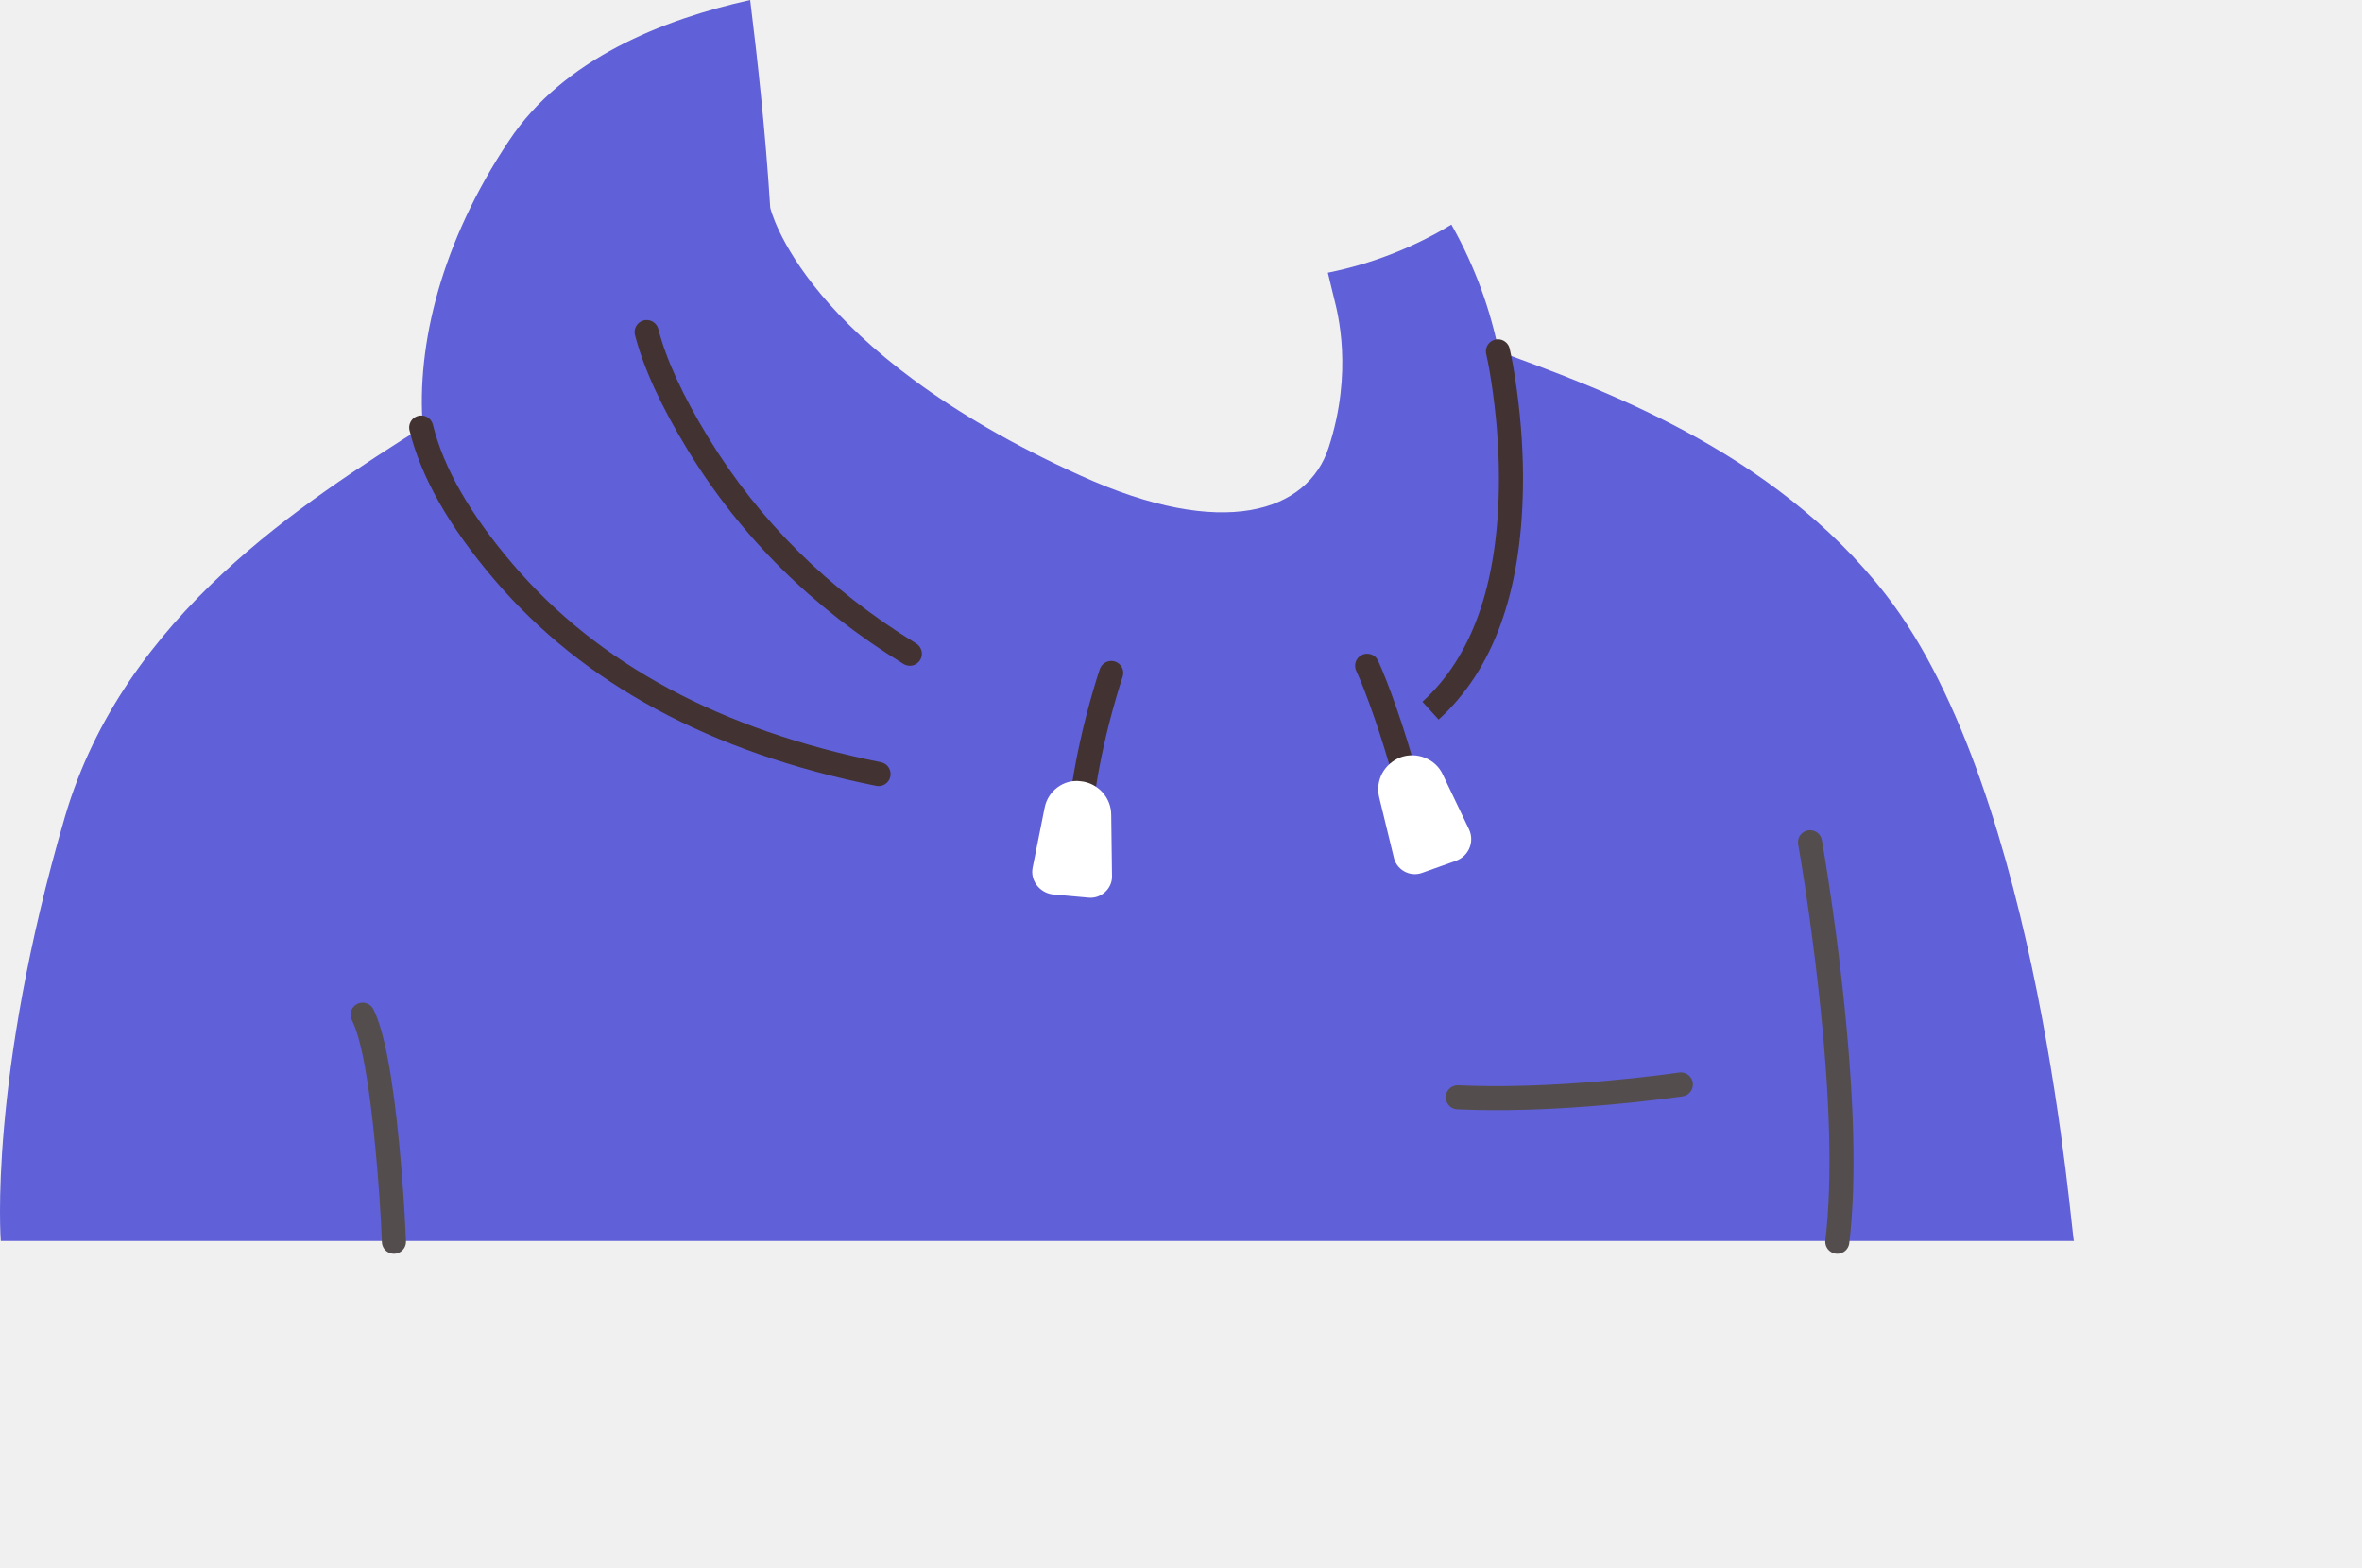
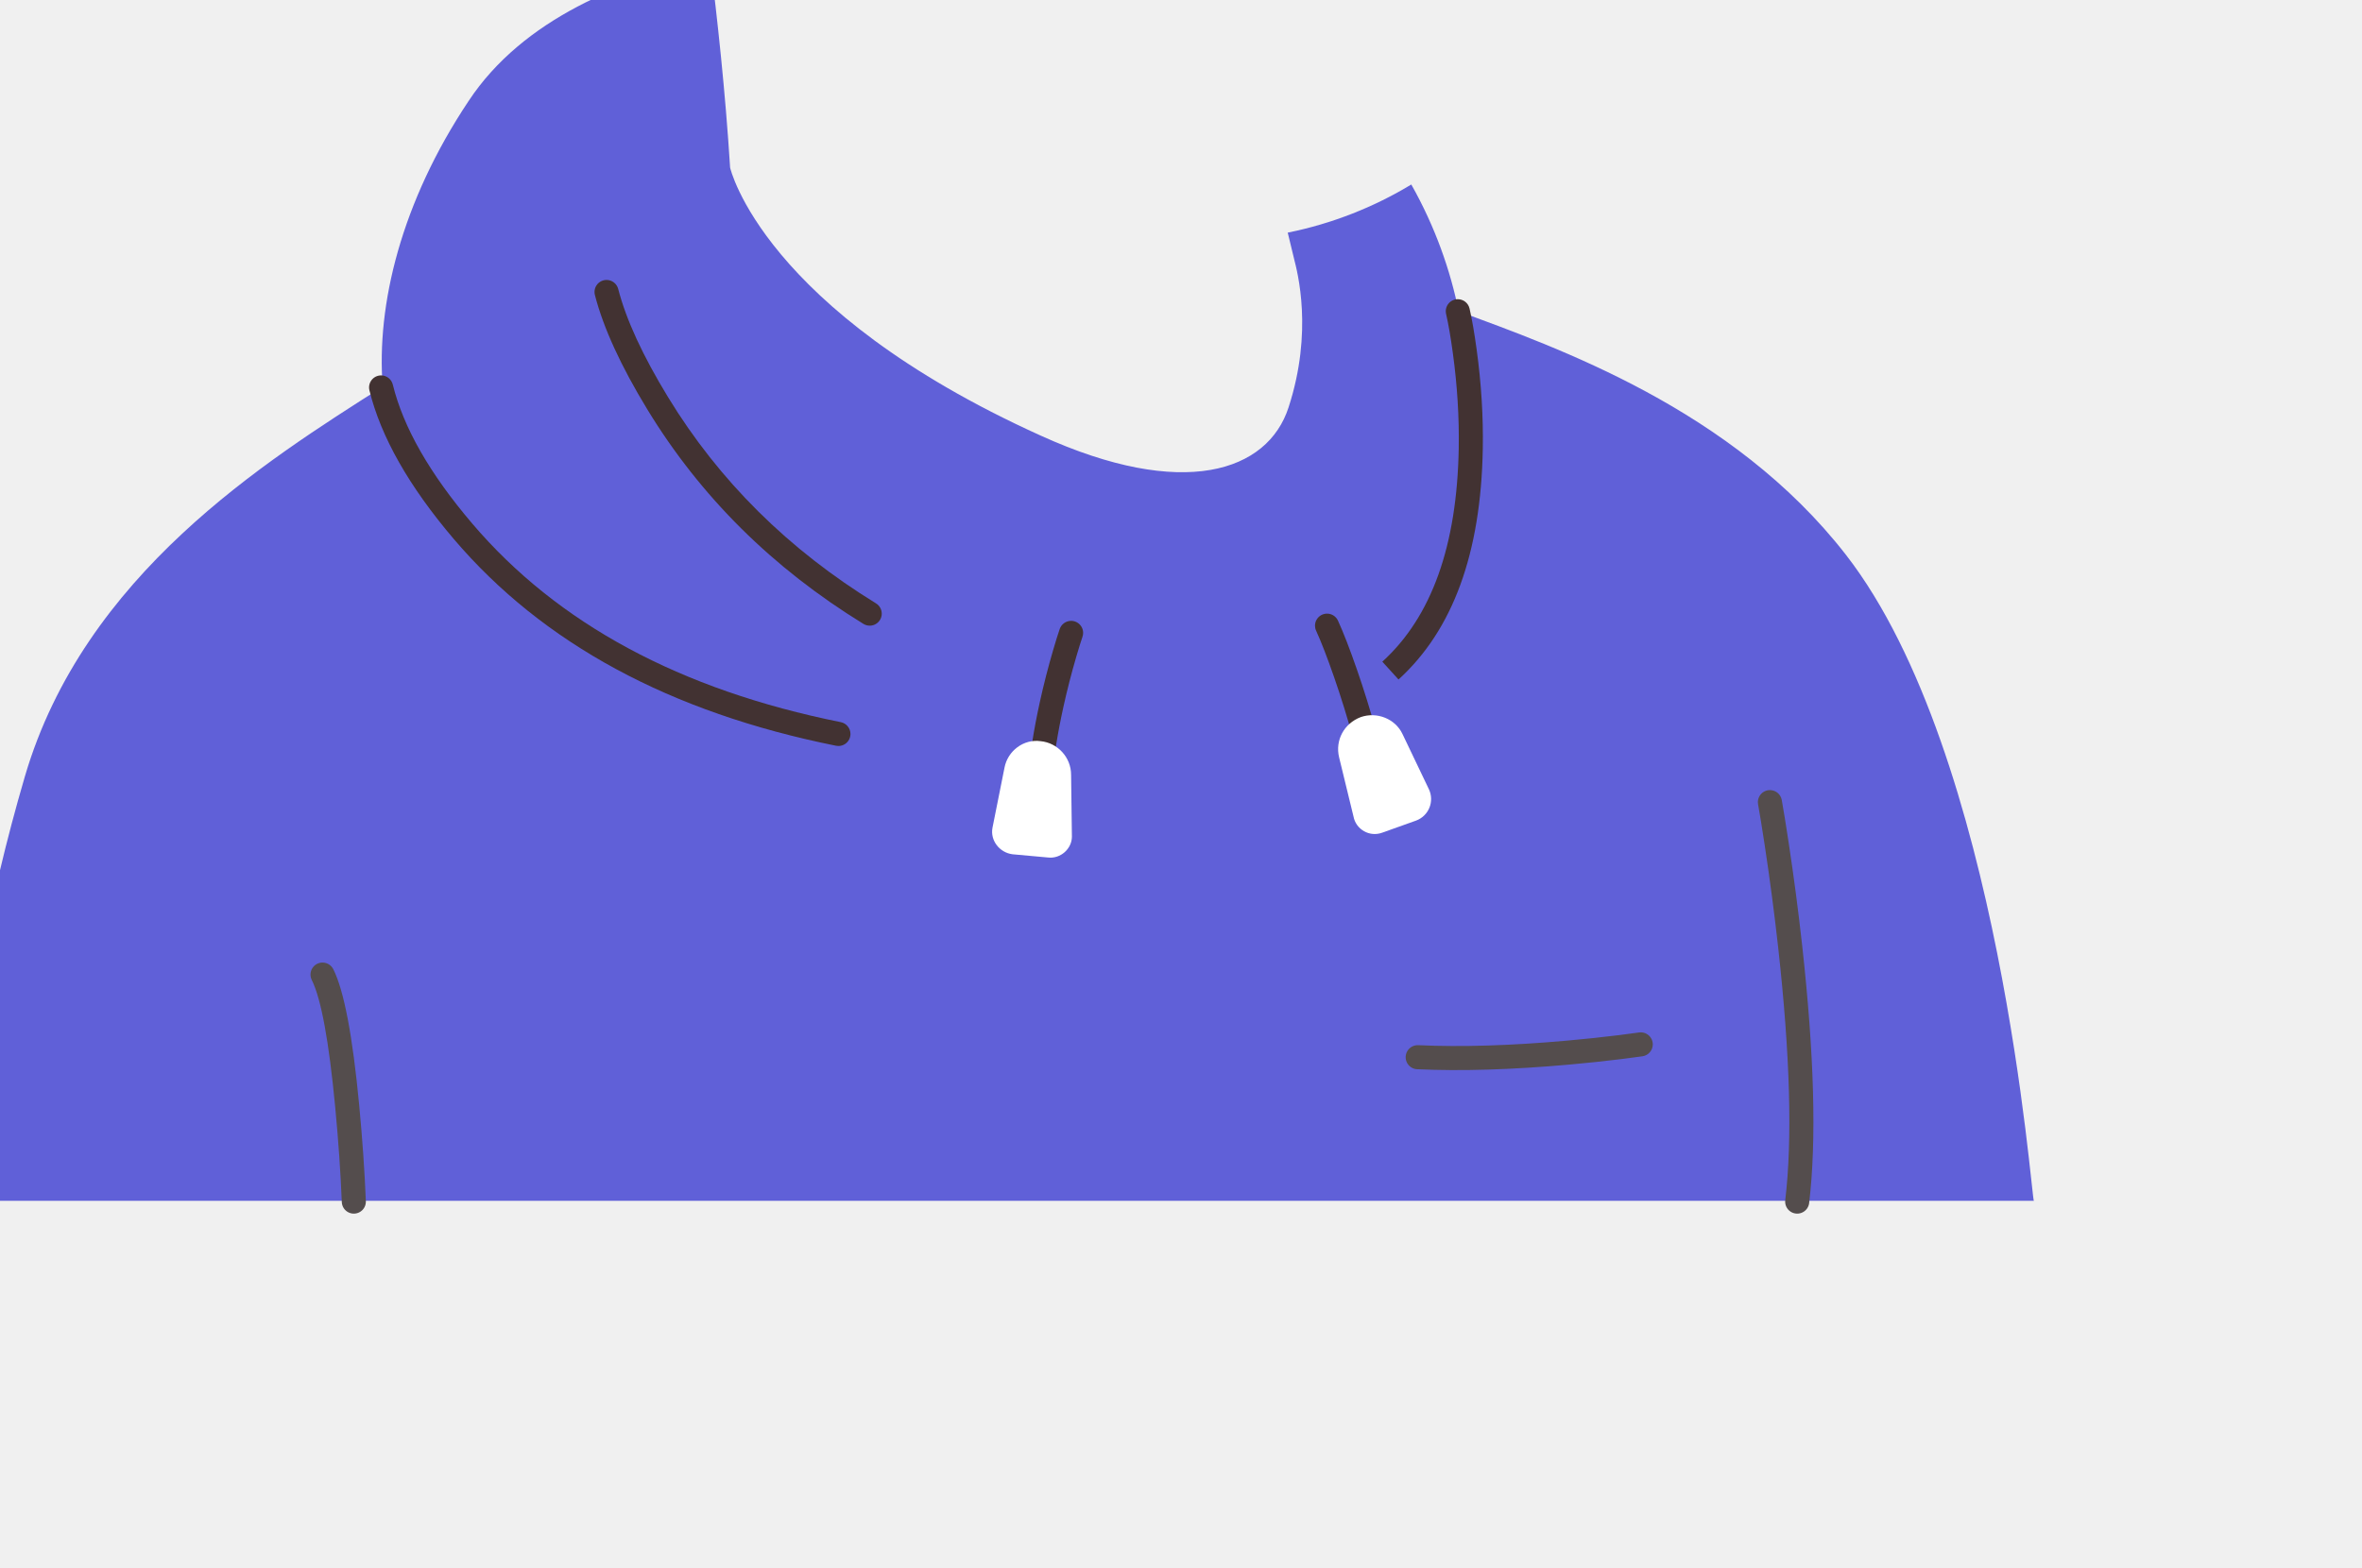
<svg xmlns="http://www.w3.org/2000/svg" fill="none" version="1.1" width="294.396" height="195.422" viewBox="0 0 294.396 195.422">
-   <g>
+   <g transform="translate(-5 -5)">
    <g>
      <path d="M0.1,154.7C0.1,154.7,-1.5,134.6,8.1,101.8C15.5,76.6,38.1,62.5,52.7,53.2C51.9,43,55,30.2,63.4,17.6C70.2,7.3,82.7,2.4,93.5,-0C94.4,7.3,95.4,16.3,96,25.9C96,25.9,100,43.6,134.7,59.3C152.5,67.4,163,63.8,165.6,55.8C168.7,46.3,166.7,38.9,166.3,37.3C166.3,37.3,165.5,34,165.5,34C171,32.9,176.3,30.8,180.9,28C183.9,33.3,185.8,38.8,186.8,43.8C198.9,48.3,220.9,55.9,235.1,74.2C254.4,99.1,258.2,154.8,258.5,154.7C258.5,154.7,0.1,154.7,0.1,154.7Z" fill="#6060D8" fill-opacity="1" />
    </g>
    <g>
      <path d="M79.147,41.774Q79.1,41.59,79.1,41.4Q79.1,41.326,79.107,41.253Q79.114,41.18,79.129,41.107Q79.143,41.035,79.164,40.965Q79.186,40.894,79.214,40.826Q79.242,40.758,79.277,40.693Q79.312,40.628,79.353,40.567Q79.394,40.505,79.44,40.448Q79.487,40.391,79.539,40.339Q79.591,40.287,79.648,40.24Q79.705,40.194,79.767,40.153Q79.828,40.112,79.893,40.077Q79.958,40.042,80.026,40.014Q80.094,39.986,80.164,39.965Q80.235,39.943,80.307,39.929Q80.38,39.914,80.453,39.907Q80.526,39.9,80.6,39.9Q80.724,39.9,80.846,39.92Q80.969,39.941,81.086,39.981Q81.204,40.021,81.313,40.08Q81.422,40.139,81.52,40.215Q81.618,40.291,81.702,40.383Q81.786,40.474,81.854,40.578Q81.922,40.681,81.972,40.795Q82.023,40.908,82.053,41.029Q83.525,46.742,88.273,54.527Q97.809,70.163,114.184,80.221L114.185,80.222Q114.349,80.322,114.482,80.461Q114.615,80.6,114.709,80.768Q114.803,80.936,114.851,81.122Q114.9,81.308,114.9,81.5Q114.9,81.574,114.893,81.647Q114.885,81.72,114.871,81.793Q114.857,81.865,114.835,81.935Q114.814,82.006,114.786,82.074Q114.757,82.142,114.723,82.207Q114.688,82.272,114.647,82.333Q114.606,82.395,114.559,82.452Q114.513,82.509,114.461,82.561Q114.408,82.613,114.351,82.659Q114.294,82.706,114.233,82.747Q114.172,82.788,114.107,82.823Q114.042,82.858,113.974,82.886Q113.906,82.914,113.835,82.935Q113.765,82.957,113.692,82.971Q113.62,82.986,113.547,82.993Q113.474,83,113.4,83Q113.192,83,112.992,82.943Q112.792,82.887,112.615,82.778L112.614,82.778Q112.612,82.777,112.61,82.775Q95.623,72.34,85.712,56.089Q80.73,47.921,79.147,41.774L79.147,41.774L79.147,41.774Z" fill-rule="evenodd" fill="#423232" fill-opacity="1" />
    </g>
    <g>
      <path d="M188.162,43.462Q188.622,45.456,189.055,48.627Q189.917,54.938,189.812,60.951Q189.473,80.459,179.315,89.705Q179.312,89.707,179.31,89.709L179.309,89.71L177.291,87.49Q186.496,79.117,186.813,60.899Q186.913,55.116,186.083,49.033Q185.669,45.999,185.239,44.14L185.239,44.138L185.239,44.138Q185.2,43.971,185.2,43.8Q185.2,43.726,185.207,43.653Q185.215,43.58,185.229,43.507Q185.243,43.435,185.265,43.365Q185.286,43.294,185.314,43.226Q185.342,43.158,185.377,43.093Q185.412,43.028,185.453,42.967Q185.494,42.905,185.541,42.848Q185.587,42.791,185.639,42.739Q185.692,42.687,185.748,42.64Q185.805,42.594,185.867,42.553Q185.928,42.512,185.993,42.477Q186.058,42.442,186.126,42.414Q186.194,42.386,186.265,42.365Q186.335,42.343,186.407,42.329Q186.48,42.314,186.553,42.307Q186.626,42.3,186.7,42.3Q186.826,42.3,186.951,42.321Q187.075,42.342,187.194,42.384Q187.314,42.425,187.424,42.486Q187.535,42.547,187.634,42.626Q187.732,42.704,187.817,42.798Q187.901,42.892,187.968,42.999Q188.036,43.106,188.084,43.222Q188.133,43.339,188.161,43.462L188.162,43.462Z" fill-rule="evenodd" fill="#423232" fill-opacity="1" />
    </g>
    <g>
      <path d="M139.919,84.386Q140,84.149,140,83.9Q140,83.826,139.993,83.753Q139.986,83.68,139.971,83.607Q139.957,83.535,139.935,83.465Q139.914,83.394,139.886,83.326Q139.858,83.258,139.823,83.193Q139.788,83.128,139.747,83.067Q139.706,83.005,139.66,82.948Q139.613,82.891,139.561,82.839Q139.509,82.787,139.452,82.74Q139.395,82.694,139.333,82.653Q139.272,82.612,139.207,82.577Q139.142,82.542,139.074,82.514Q139.006,82.486,138.935,82.465Q138.865,82.443,138.793,82.429Q138.72,82.414,138.647,82.407Q138.574,82.4,138.5,82.4Q138.383,82.4,138.268,82.418Q138.153,82.436,138.042,82.472Q137.931,82.507,137.827,82.56Q137.723,82.612,137.628,82.68Q137.533,82.747,137.45,82.829Q137.366,82.911,137.297,83.004Q137.227,83.098,137.173,83.201Q137.119,83.304,137.081,83.414L137.08,83.416Q136.745,84.397,136.27,86.017Q135.324,89.245,134.61,92.49Q132.303,102.973,133.213,109.798Q133.231,109.932,133.273,110.061Q133.314,110.19,133.378,110.309Q133.442,110.428,133.526,110.534Q133.61,110.639,133.712,110.729Q133.814,110.818,133.93,110.887Q134.046,110.956,134.172,111.004Q134.299,111.052,134.432,111.076Q134.565,111.1,134.7,111.1Q134.774,111.1,134.847,111.093Q134.92,111.086,134.993,111.071Q135.065,111.057,135.135,111.035Q135.206,111.014,135.274,110.986Q135.342,110.958,135.407,110.923Q135.472,110.888,135.533,110.847Q135.595,110.806,135.652,110.759Q135.709,110.713,135.761,110.661Q135.813,110.609,135.86,110.552Q135.906,110.495,135.947,110.433Q135.988,110.372,136.023,110.307Q136.058,110.242,136.086,110.174Q136.114,110.106,136.135,110.035Q136.157,109.965,136.171,109.893Q136.186,109.82,136.193,109.747Q136.2,109.674,136.2,109.6Q136.2,109.5,136.187,109.402L136.186,109.399L136.186,109.396Q135.348,103.097,137.54,93.135Q138.232,89.99,139.149,86.861Q139.605,85.304,139.919,84.386Z" fill-rule="evenodd" fill="#423232" fill-opacity="1" />
    </g>
    <g>
      <path d="M171.764,82.376Q172.769,84.566,174.117,88.445Q176.799,96.161,178.568,104.692L178.569,104.695L178.569,104.695Q178.6,104.846,178.6,105Q178.6,105.074,178.593,105.147Q178.586,105.22,178.571,105.293Q178.557,105.365,178.536,105.435Q178.514,105.506,178.486,105.574Q178.458,105.642,178.423,105.707Q178.388,105.772,178.347,105.833Q178.306,105.895,178.26,105.952Q178.213,106.009,178.161,106.061Q178.109,106.113,178.052,106.159Q177.995,106.206,177.934,106.247Q177.872,106.288,177.807,106.323Q177.742,106.358,177.674,106.386Q177.606,106.414,177.536,106.435Q177.465,106.457,177.393,106.471Q177.321,106.486,177.247,106.493Q177.174,106.5,177.1,106.5Q176.972,106.5,176.845,106.478Q176.719,106.456,176.598,106.413Q176.477,106.37,176.365,106.307Q176.253,106.244,176.153,106.163Q176.054,106.082,175.969,105.985Q175.885,105.889,175.818,105.779Q175.752,105.669,175.705,105.55Q175.658,105.43,175.631,105.305Q173.901,96.963,171.283,89.43Q169.982,85.685,169.037,83.625Q168.9,83.328,168.9,83Q168.9,82.926,168.907,82.853Q168.915,82.78,168.929,82.707Q168.943,82.635,168.965,82.565Q168.986,82.494,169.014,82.426Q169.043,82.358,169.077,82.293Q169.112,82.228,169.153,82.167Q169.194,82.105,169.241,82.048Q169.287,81.991,169.34,81.939Q169.392,81.887,169.449,81.84Q169.506,81.794,169.567,81.753Q169.628,81.712,169.693,81.677Q169.758,81.642,169.826,81.614Q169.894,81.586,169.965,81.565Q170.035,81.543,170.108,81.529Q170.18,81.514,170.253,81.507Q170.326,81.5,170.4,81.5Q170.507,81.5,170.613,81.515Q170.719,81.53,170.822,81.561Q170.925,81.591,171.022,81.635Q171.12,81.68,171.21,81.737Q171.3,81.795,171.381,81.865Q171.462,81.935,171.532,82.016Q171.603,82.097,171.661,82.187Q171.719,82.277,171.764,82.374L171.764,82.376Z" fill-rule="evenodd" fill="#423232" fill-opacity="1" />
    </g>
    <g>
      <path d="M51.043,53.658Q51,53.481,51,53.3Q51,53.226,51.007,53.153Q51.014,53.08,51.029,53.007Q51.043,52.935,51.065,52.865Q51.086,52.794,51.114,52.726Q51.142,52.658,51.177,52.593Q51.212,52.528,51.253,52.467Q51.294,52.405,51.341,52.348Q51.387,52.291,51.439,52.239Q51.491,52.187,51.548,52.14Q51.605,52.094,51.667,52.053Q51.728,52.012,51.793,51.977Q51.858,51.942,51.926,51.914Q51.994,51.886,52.065,51.865Q52.135,51.843,52.207,51.829Q52.28,51.814,52.353,51.807Q52.426,51.8,52.5,51.8Q52.625,51.8,52.748,51.821Q52.872,51.841,52.99,51.882Q53.108,51.923,53.218,51.983Q53.327,52.043,53.426,52.12Q53.524,52.197,53.608,52.289Q53.692,52.381,53.76,52.486Q53.828,52.591,53.877,52.706Q53.927,52.821,53.957,52.942L53.957,52.942Q55.927,60.959,63.852,70.264Q79.813,89.007,109.79,95.028Q109.793,95.029,109.795,95.029Q109.922,95.055,110.042,95.101Q110.162,95.148,110.273,95.215Q110.384,95.281,110.481,95.365Q110.579,95.45,110.66,95.55Q110.742,95.649,110.806,95.762Q110.869,95.874,110.913,95.995Q110.956,96.117,110.978,96.244Q111,96.371,111,96.5Q111,96.574,110.993,96.647Q110.986,96.72,110.971,96.793Q110.957,96.865,110.935,96.935Q110.914,97.006,110.886,97.074Q110.858,97.142,110.823,97.207Q110.788,97.272,110.747,97.333Q110.706,97.395,110.66,97.452Q110.613,97.509,110.561,97.561Q110.509,97.613,110.452,97.66Q110.395,97.706,110.333,97.747Q110.272,97.788,110.207,97.823Q110.142,97.858,110.074,97.886Q110.006,97.914,109.935,97.935Q109.865,97.957,109.793,97.971Q109.72,97.986,109.647,97.993Q109.574,98,109.5,98Q109.351,98,109.205,97.971L109.204,97.971Q109.203,97.97,109.201,97.97Q78.204,91.744,61.568,72.209Q53.185,62.365,51.044,53.661Q51.044,53.659,51.043,53.658L51.043,53.658L51.043,53.658Z" fill-rule="evenodd" fill="#423232" fill-opacity="1" />
    </g>
    <g>
      <path d="M138.5,101.6C138.5,99.4,136.8,97.6,134.7,97.4C132.6,97.1,130.6,98.6,130.2,100.7C130.2,100.7,128.7,108.2,128.7,108.2C128.4,109.8,129.6,111.3,131.2,111.5C131.2,111.5,135.6,111.9,135.6,111.9C137.2,112.1,138.6,110.8,138.6,109.3C138.6,109.3,138.5,101.6,138.5,101.6Z" fill="#FFFFFF" fill-opacity="1" />
    </g>
    <g>
      <path d="M179.8,96.5C178.9,94.6,176.6,93.7,174.6,94.4C172.5,95.2,171.4,97.3,171.9,99.4C171.9,99.4,173.7,106.8,173.7,106.8C174,108.4,175.7,109.4,177.3,108.8C177.3,108.8,181.5,107.3,181.5,107.3C183.1,106.7,183.8,104.9,183.1,103.4C183.1,103.4,179.8,96.5,179.8,96.5Z" fill="#FFFFFF" fill-opacity="1" />
    </g>
    <g>
      <path d="M43.858,127.171Q43.7,126.854,43.7,126.5Q43.7,126.426,43.707,126.353Q43.714,126.28,43.729,126.207Q43.743,126.135,43.765,126.065Q43.786,125.994,43.814,125.926Q43.842,125.858,43.877,125.793Q43.912,125.728,43.953,125.667Q43.994,125.605,44.04,125.548Q44.087,125.491,44.139,125.439Q44.191,125.387,44.248,125.34Q44.305,125.294,44.367,125.253Q44.428,125.212,44.493,125.177Q44.558,125.142,44.626,125.114Q44.694,125.086,44.765,125.065Q44.835,125.043,44.907,125.029Q44.98,125.014,45.053,125.007Q45.126,125,45.2,125Q45.304,125,45.407,125.014Q45.51,125.029,45.61,125.057Q45.71,125.085,45.805,125.127Q45.9,125.169,45.989,125.224Q46.077,125.279,46.157,125.345Q46.237,125.411,46.307,125.488Q46.377,125.565,46.436,125.65Q46.495,125.736,46.542,125.829Q48.542,129.83,49.768,142.758Q50.372,149.124,50.599,154.739Q50.6,154.77,50.6,154.8Q50.6,154.874,50.593,154.947Q50.586,155.02,50.571,155.093Q50.557,155.165,50.535,155.235Q50.514,155.306,50.486,155.374Q50.458,155.442,50.423,155.507Q50.388,155.572,50.347,155.633Q50.306,155.695,50.26,155.752Q50.213,155.808,50.161,155.861Q50.109,155.913,50.052,155.959Q49.995,156.006,49.933,156.047Q49.872,156.088,49.807,156.123Q49.742,156.158,49.674,156.186Q49.606,156.214,49.535,156.235Q49.465,156.257,49.393,156.271Q49.32,156.285,49.247,156.293Q49.174,156.3,49.1,156.3Q49.028,156.3,48.957,156.293Q48.885,156.286,48.815,156.273Q48.744,156.259,48.675,156.239Q48.607,156.218,48.54,156.191Q48.473,156.165,48.41,156.132Q48.346,156.099,48.286,156.06Q48.225,156.021,48.169,155.976Q48.113,155.932,48.061,155.882Q48.009,155.832,47.962,155.778Q47.916,155.723,47.874,155.664Q47.833,155.606,47.797,155.543Q47.762,155.481,47.732,155.416Q47.703,155.35,47.68,155.282Q47.657,155.214,47.64,155.144Q47.624,155.074,47.614,155.003Q47.604,154.932,47.601,154.86L47.601,154.858Q47.378,149.325,46.782,143.042Q45.608,130.67,43.858,127.171Z" fill-rule="evenodd" fill="#544D4D" fill-opacity="1" />
    </g>
    <g>
      <path d="M227.077,104.738Q227.431,106.725,227.925,109.977Q228.911,116.47,229.617,122.844Q231.884,143.309,230.489,154.977L230.489,154.978Q230.481,155.046,230.467,155.112Q230.453,155.179,230.433,155.244Q230.413,155.309,230.387,155.372Q230.361,155.435,230.329,155.495Q230.297,155.556,230.261,155.613Q230.224,155.67,230.182,155.724Q230.14,155.777,230.093,155.827Q230.047,155.877,229.996,155.922Q229.945,155.967,229.89,156.007Q229.835,156.048,229.777,156.083Q229.719,156.118,229.657,156.148Q229.596,156.178,229.532,156.202Q229.469,156.226,229.403,156.245Q229.338,156.263,229.271,156.275Q229.204,156.288,229.136,156.294Q229.068,156.3,229,156.3Q228.926,156.3,228.853,156.293Q228.78,156.285,228.707,156.271Q228.635,156.257,228.564,156.235Q228.494,156.214,228.426,156.186Q228.358,156.158,228.293,156.123Q228.228,156.088,228.167,156.047Q228.105,156.006,228.048,155.959Q227.991,155.913,227.939,155.861Q227.887,155.808,227.84,155.752Q227.794,155.695,227.753,155.633Q227.712,155.572,227.677,155.507Q227.642,155.442,227.614,155.374Q227.586,155.306,227.564,155.235Q227.543,155.165,227.529,155.093Q227.514,155.02,227.507,154.947Q227.5,154.874,227.5,154.8Q227.5,154.711,227.51,154.622Q228.865,143.296,226.635,123.174Q225.935,116.861,224.959,110.427Q224.471,107.212,224.123,105.263Q224.1,105.133,224.1,105Q224.1,104.926,224.107,104.853Q224.114,104.78,224.129,104.707Q224.143,104.635,224.164,104.565Q224.186,104.494,224.214,104.426Q224.242,104.358,224.277,104.293Q224.312,104.228,224.353,104.167Q224.394,104.105,224.44,104.048Q224.487,103.991,224.539,103.939Q224.591,103.887,224.648,103.84Q224.705,103.794,224.767,103.753Q224.828,103.712,224.893,103.677Q224.958,103.642,225.026,103.614Q225.094,103.586,225.164,103.565Q225.235,103.543,225.307,103.529Q225.38,103.514,225.453,103.507Q225.526,103.5,225.6,103.5Q225.731,103.5,225.86,103.523Q225.989,103.545,226.112,103.59Q226.235,103.635,226.349,103.7Q226.462,103.766,226.563,103.85Q226.663,103.934,226.748,104.034Q226.832,104.135,226.898,104.248Q226.964,104.361,227.009,104.485Q227.054,104.608,227.077,104.737L227.077,104.737L227.077,104.738Z" fill-rule="evenodd" fill="#544D4D" fill-opacity="1" />
    </g>
    <g>
      <path d="M209.721,136.684Q209.853,136.664,209.98,136.621Q210.106,136.578,210.224,136.514Q210.341,136.449,210.445,136.365Q210.549,136.281,210.636,136.179Q210.723,136.078,210.791,135.963Q210.859,135.848,210.906,135.722Q210.953,135.597,210.976,135.465Q211,135.334,211,135.2Q211,135.126,210.993,135.053Q210.986,134.98,210.971,134.907Q210.957,134.835,210.935,134.764Q210.914,134.694,210.886,134.626Q210.858,134.558,210.823,134.493Q210.788,134.428,210.747,134.367Q210.706,134.305,210.659,134.248Q210.613,134.191,210.561,134.139Q210.509,134.087,210.452,134.04Q210.395,133.994,210.333,133.953Q210.272,133.912,210.207,133.877Q210.142,133.842,210.074,133.814Q210.006,133.786,209.935,133.764Q209.865,133.743,209.793,133.729Q209.72,133.714,209.647,133.707Q209.574,133.7,209.5,133.7Q209.389,133.7,209.279,133.716L209.278,133.716Q208.372,133.851,206.8,134.046Q203.644,134.436,200.342,134.731Q189.793,135.672,181.769,135.301Q181.735,135.3,181.7,135.3Q181.626,135.3,181.553,135.307Q181.48,135.314,181.407,135.329Q181.335,135.343,181.265,135.364Q181.194,135.386,181.126,135.414Q181.058,135.442,180.993,135.477Q180.928,135.512,180.867,135.553Q180.805,135.594,180.748,135.64Q180.691,135.687,180.639,135.739Q180.587,135.791,180.54,135.848Q180.494,135.905,180.453,135.967Q180.412,136.028,180.377,136.093Q180.342,136.158,180.314,136.226Q180.286,136.294,180.265,136.364Q180.243,136.435,180.229,136.507Q180.214,136.58,180.207,136.653Q180.2,136.726,180.2,136.8Q180.2,136.871,180.207,136.943Q180.214,137.014,180.227,137.084Q180.241,137.154,180.261,137.223Q180.281,137.291,180.308,137.358Q180.334,137.424,180.367,137.488Q180.4,137.551,180.439,137.612Q180.477,137.672,180.522,137.728Q180.566,137.784,180.615,137.836Q180.665,137.888,180.719,137.934Q180.773,137.981,180.831,138.023Q180.889,138.064,180.951,138.1Q181.013,138.135,181.078,138.165Q181.143,138.195,181.211,138.218Q181.279,138.241,181.348,138.258Q181.418,138.275,181.489,138.285Q181.559,138.295,181.631,138.298Q189.857,138.678,200.608,137.719Q203.962,137.42,207.169,137.023Q208.777,136.824,209.721,136.684Z" fill-rule="evenodd" fill="#544D4D" fill-opacity="1" />
    </g>
  </g>
</svg>
